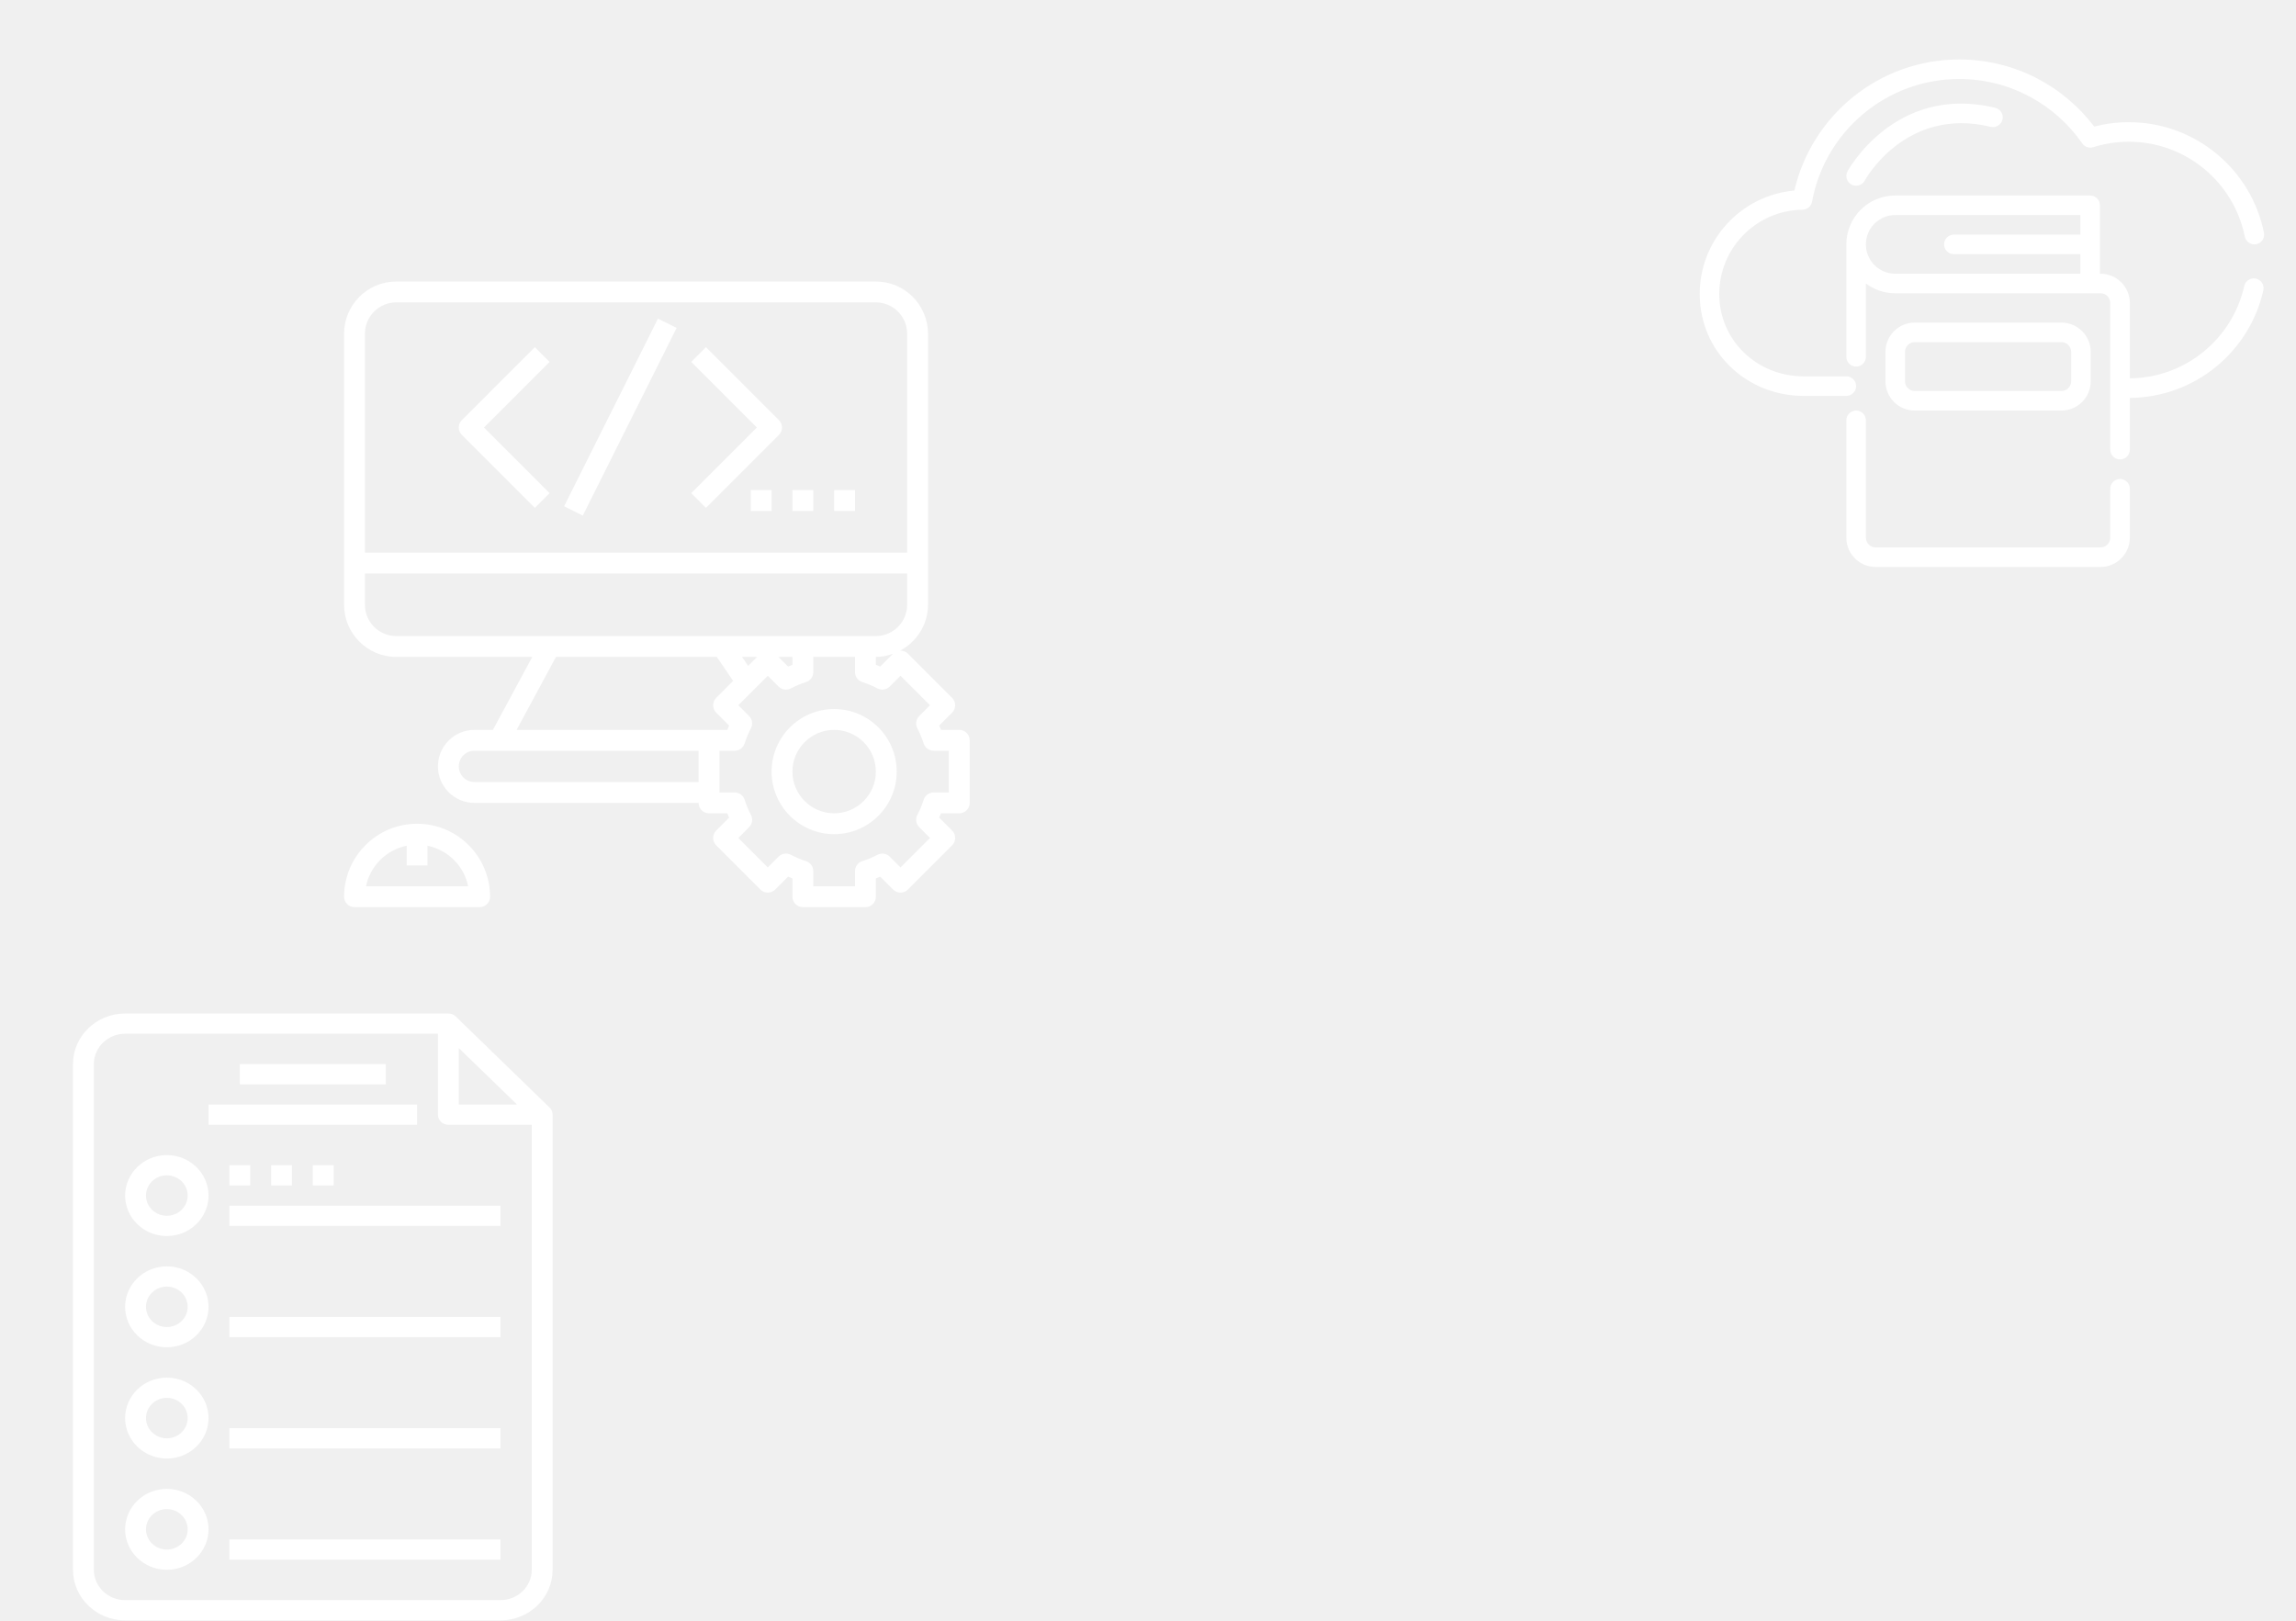
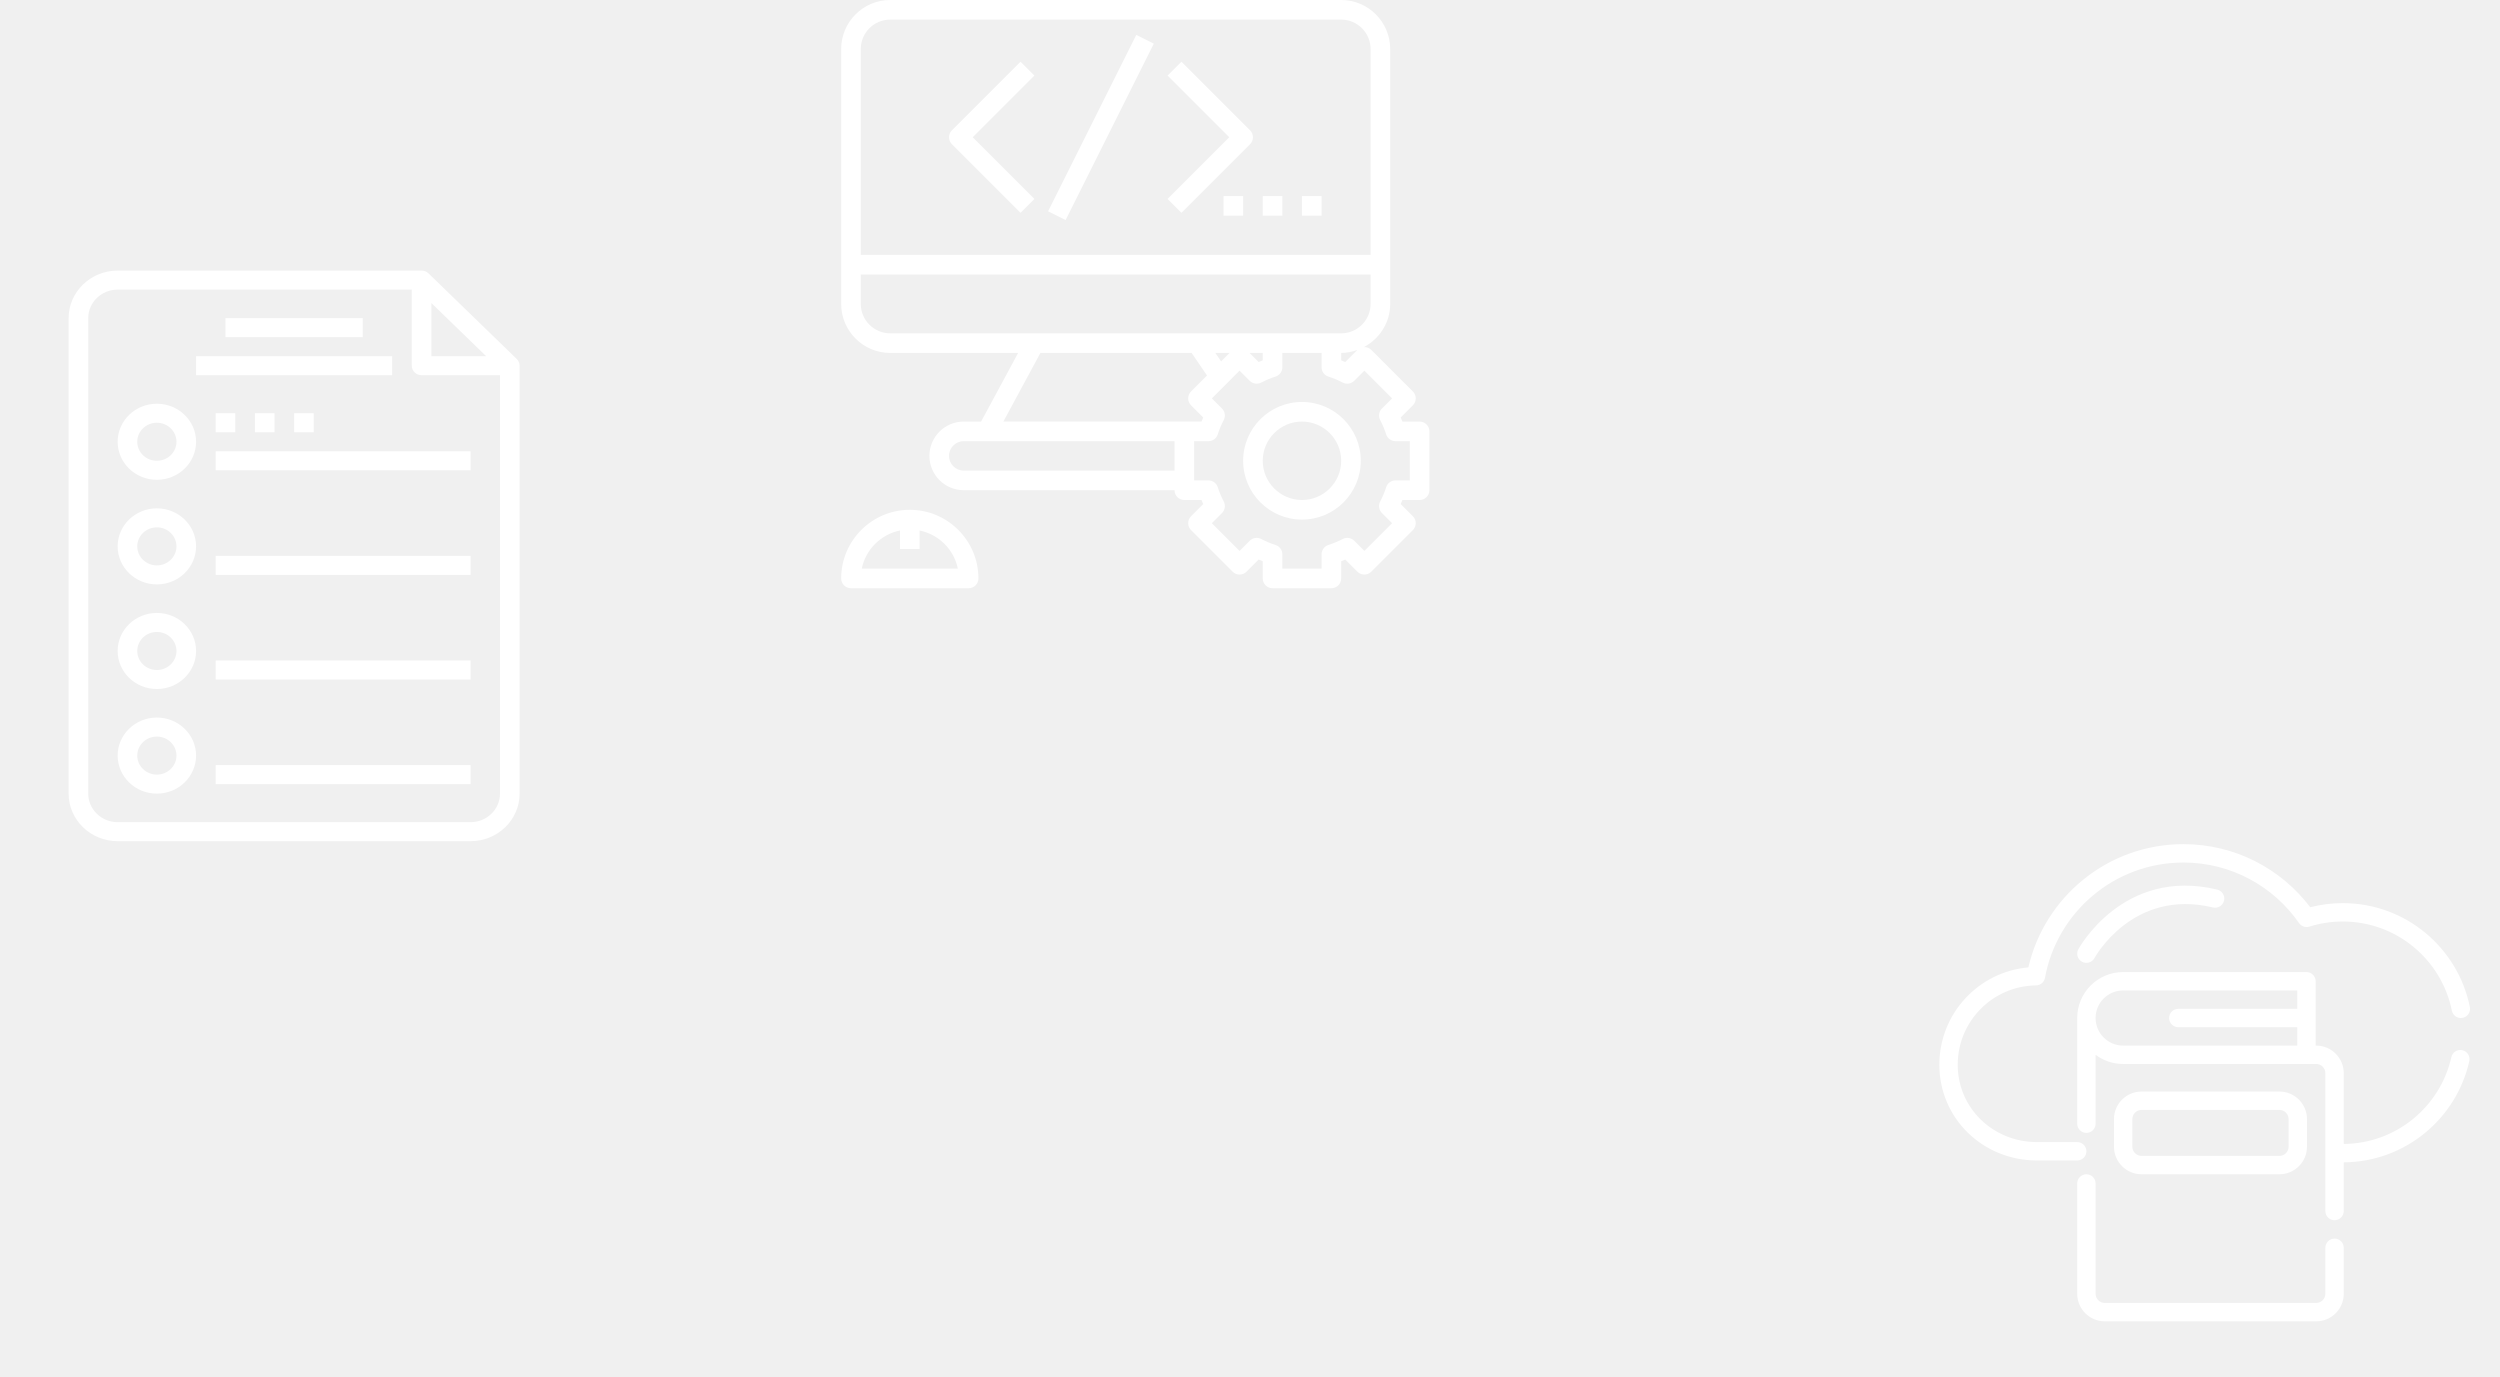
- <svg xmlns="http://www.w3.org/2000/svg" width="367" height="259" viewBox="0 0 367 259" fill="none">
-   <path d="M87.843 177.022L72.847 162.475C72.545 162.181 72.128 162 71.667 162H20C15.405 162 11.667 165.626 11.667 170.083V250.917C11.667 255.374 15.405 259 20 259H80C84.595 259 88.333 255.374 88.333 250.917V178.167C88.333 177.719 88.147 177.315 87.843 177.022ZM73.333 167.519L82.643 176.55H73.333V167.519ZM85 250.917C85 253.591 82.757 255.767 80 255.767H20C17.243 255.767 15 253.591 15 250.917V170.083C15 167.409 17.243 165.233 20 165.233H70V178.167C70 179.061 70.747 179.783 71.667 179.783H85V250.917Z" fill="white" />
-   <path d="M26.667 184.633C22.99 184.633 20 187.534 20 191.1C20 194.666 22.99 197.567 26.667 197.567C30.343 197.567 33.333 194.666 33.333 191.1C33.333 187.534 30.343 184.633 26.667 184.633ZM26.667 194.333C24.828 194.333 23.333 192.883 23.333 191.1C23.333 189.317 24.828 187.867 26.667 187.867C28.505 187.867 30 189.317 30 191.1C30 192.883 28.505 194.333 26.667 194.333Z" fill="white" />
-   <path d="M26.667 202.417C22.99 202.417 20 205.317 20 208.883C20 212.45 22.99 215.35 26.667 215.35C30.343 215.35 33.333 212.45 33.333 208.883C33.333 205.317 30.343 202.417 26.667 202.417ZM26.667 212.117C24.828 212.117 23.333 210.667 23.333 208.883C23.333 207.1 24.828 205.65 26.667 205.65C28.505 205.65 30 207.1 30 208.883C30 210.667 28.505 212.117 26.667 212.117Z" fill="white" />
-   <path d="M26.667 220.2C22.99 220.2 20 223.1 20 226.667C20 230.233 22.99 233.133 26.667 233.133C30.343 233.133 33.333 230.233 33.333 226.667C33.333 223.1 30.343 220.2 26.667 220.2ZM26.667 229.9C24.828 229.9 23.333 228.45 23.333 226.667C23.333 224.883 24.828 223.433 26.667 223.433C28.505 223.433 30 224.883 30 226.667C30 228.45 28.505 229.9 26.667 229.9Z" fill="white" />
-   <path d="M26.667 237.983C22.99 237.983 20 240.884 20 244.45C20 248.016 22.99 250.917 26.667 250.917C30.343 250.917 33.333 248.016 33.333 244.45C33.333 240.884 30.343 237.983 26.667 237.983ZM26.667 247.683C24.828 247.683 23.333 246.233 23.333 244.45C23.333 242.667 24.828 241.217 26.667 241.217C28.505 241.217 30 242.667 30 244.45C30 246.233 28.505 247.683 26.667 247.683Z" fill="white" />
-   <path d="M80 192.717H36.667V195.95H80V192.717Z" fill="white" />
-   <path d="M61.667 170.083H38.333V173.317H61.667V170.083Z" fill="white" />
-   <path d="M66.667 176.55H33.333V179.783H66.667V176.55Z" fill="white" />
-   <path d="M80 210.5H36.667V213.733H80V210.5Z" fill="white" />
-   <path d="M80 228.283H36.667V231.517H80V228.283Z" fill="white" />
-   <path d="M80 246.067H36.667V249.3H80V246.067Z" fill="white" />
-   <path d="M53.333 186.25H50V189.483H53.333V186.25Z" fill="white" />
-   <path d="M46.667 186.25H43.333V189.483H46.667V186.25Z" fill="white" />
-   <path d="M40 186.25H36.667V189.483H40V186.25Z" fill="white" />
+ <svg xmlns="http://www.w3.org/2000/svg" width="425" height="234" viewBox="0 0 425 234" fill="none">
+   <path d="M87.843 61.022L72.847 46.475C72.545 46.181 72.128 46 71.666 46H20C15.405 46 11.666 49.626 11.666 54.083V134.917C11.666 139.374 15.405 143 20 143H80C84.595 143 88.333 139.374 88.333 134.917V62.167C88.333 61.719 88.147 61.315 87.843 61.022ZM73.333 51.519L82.643 60.55H73.333V51.519ZM85 134.917C85 137.591 82.757 139.767 80 139.767H20C17.243 139.767 15 137.591 15 134.917V54.083C15 51.409 17.243 49.233 20 49.233H70V62.167C70 63.061 70.746 63.783 71.666 63.783H85V134.917Z" fill="white" />
+   <path d="M26.667 68.633C22.99 68.633 20 71.534 20 75.1C20 78.666 22.99 81.567 26.667 81.567C30.343 81.567 33.333 78.666 33.333 75.1C33.333 71.534 30.343 68.633 26.667 68.633ZM26.667 78.333C24.828 78.333 23.333 76.883 23.333 75.1C23.333 73.317 24.828 71.867 26.667 71.867C28.505 71.867 30 73.317 30 75.1C30 76.883 28.505 78.333 26.667 78.333Z" fill="white" />
+   <path d="M26.667 86.417C22.99 86.417 20 89.317 20 92.883C20 96.45 22.99 99.35 26.667 99.35C30.343 99.35 33.333 96.45 33.333 92.883C33.333 89.317 30.343 86.417 26.667 86.417ZM26.667 96.117C24.828 96.117 23.333 94.666 23.333 92.883C23.333 91.1 24.828 89.65 26.667 89.65C28.505 89.65 30 91.1 30 92.883C30 94.666 28.505 96.117 26.667 96.117Z" fill="white" />
+   <path d="M26.667 104.2C22.99 104.2 20 107.1 20 110.667C20 114.233 22.99 117.133 26.667 117.133C30.343 117.133 33.333 114.233 33.333 110.667C33.333 107.1 30.343 104.2 26.667 104.2ZM26.667 113.9C24.828 113.9 23.333 112.45 23.333 110.667C23.333 108.883 24.828 107.433 26.667 107.433C28.505 107.433 30 108.883 30 110.667C30 112.45 28.505 113.9 26.667 113.9Z" fill="white" />
+   <path d="M26.667 121.983C22.99 121.983 20 124.884 20 128.45C20 132.016 22.99 134.917 26.667 134.917C30.343 134.917 33.333 132.016 33.333 128.45C33.333 124.884 30.343 121.983 26.667 121.983ZM26.667 131.683C24.828 131.683 23.333 130.233 23.333 128.45C23.333 126.667 24.828 125.217 26.667 125.217C28.505 125.217 30 126.667 30 128.45C30 130.233 28.505 131.683 26.667 131.683Z" fill="white" />
+   <path d="M80 76.717H36.666V79.95H80V76.717Z" fill="white" />
+   <path d="M61.667 54.083H38.334V57.317H61.667V54.083Z" fill="white" />
+   <path d="M66.667 60.55H33.334V63.783H66.667V60.55Z" fill="white" />
+   <path d="M80 94.5H36.666V97.733H80V94.5Z" fill="white" />
+   <path d="M80 112.283H36.666V115.517H80V112.283Z" fill="white" />
+   <path d="M80 130.067H36.666V133.3H80V130.067Z" fill="white" />
+   <path d="M53.333 70.25H50V73.483H53.333V70.25Z" fill="white" />
+   <path d="M46.667 70.25H43.334V73.483H46.667V70.25Z" fill="white" />
+   <path d="M40 70.25H36.666V73.483H40V70.25Z" fill="white" />
  <g clip-path="url(#clip0_421_259)">
-     <path d="M66.667 131.667C60.235 131.667 55 136.902 55 143.333C55 144.255 55.745 145 56.667 145H76.667C77.588 145 78.333 144.255 78.333 143.333C78.333 136.902 73.098 131.667 66.667 131.667ZM58.502 141.667C59.165 138.408 61.742 135.848 65 135.183V138.333H68.333V135.183C71.592 135.85 74.168 138.408 74.832 141.667H58.502Z" fill="white" />
-     <path d="M153.333 116.667H150.41C150.318 116.435 150.223 116.205 150.12 115.973L152.188 113.905C152.84 113.253 152.84 112.2 152.188 111.548L145.118 104.478C144.773 104.133 144.318 103.983 143.867 104.005C146.508 102.603 148.333 99.858 148.333 96.667V53.333C148.333 48.738 144.595 45 140 45H63.333C58.738 45 55 48.738 55 53.333V96.667C55 101.262 58.738 105 63.333 105H85.083L78.787 116.667H78.333H75.833C72.617 116.667 70 119.283 70 122.5C70 125.717 72.617 128.333 75.833 128.333H111.667C111.667 129.255 112.412 130 113.333 130H116.257C116.348 130.232 116.443 130.462 116.547 130.693L114.478 132.762C113.827 133.413 113.827 134.467 114.478 135.118L121.548 142.188C122.2 142.84 123.253 142.84 123.905 142.188L125.973 140.12C126.205 140.223 126.435 140.318 126.667 140.41V143.333C126.667 144.255 127.412 145 128.333 145H138.333C139.255 145 140 144.255 140 143.333V140.41C140.232 140.318 140.462 140.223 140.693 140.12L142.762 142.188C143.413 142.84 144.467 142.84 145.118 142.188L152.188 135.118C152.84 134.467 152.84 133.413 152.188 132.762L150.12 130.693C150.223 130.462 150.318 130.232 150.41 130H153.333C154.255 130 155 129.255 155 128.333V118.333C155 117.412 154.255 116.667 153.333 116.667ZM58.333 53.333C58.333 50.577 60.577 48.333 63.333 48.333H140C142.757 48.333 145 50.577 145 53.333V88.333H58.333V53.333ZM63.333 101.667C60.577 101.667 58.333 99.423 58.333 96.667V91.667H145V96.667C145 99.423 142.757 101.667 140 101.667H138.333H128.333H115.457H87.877H63.333ZM142.74 104.5L140.693 106.547C140.462 106.443 140.232 106.348 140 106.257V105C140.965 105 141.877 104.803 142.74 104.5ZM126.667 105V106.257C126.435 106.348 126.205 106.443 125.973 106.547L124.427 105H126.667ZM121.025 105L119.588 106.437L118.61 105H121.025ZM111.667 125H75.833C74.455 125 73.333 123.878 73.333 122.5C73.333 121.122 74.455 120 75.833 120H78.333H79.78H111.667V125ZM82.574 116.665L88.87 105H114.577L117.19 108.835L114.478 111.547C113.827 112.198 113.827 113.252 114.478 113.903L116.547 115.972C116.443 116.203 116.348 116.433 116.257 116.665H113.333H82.574ZM151.667 126.667H149.235C148.507 126.667 147.865 127.138 147.645 127.832C147.392 128.637 147.05 129.457 146.628 130.263C146.292 130.91 146.413 131.698 146.928 132.213L148.655 133.94L143.942 138.653L142.215 136.927C141.698 136.412 140.912 136.292 140.265 136.627C139.458 137.048 138.638 137.39 137.833 137.643C137.138 137.865 136.667 138.507 136.667 139.235V141.667H130V139.235C130 138.507 129.528 137.865 128.835 137.645C128.03 137.392 127.21 137.05 126.403 136.628C125.757 136.293 124.968 136.413 124.453 136.928L122.727 138.655L118.013 133.942L119.74 132.215C120.255 131.7 120.377 130.912 120.04 130.265C119.618 129.458 119.277 128.638 119.023 127.833C118.802 127.138 118.16 126.667 117.432 126.667H115V120H117.432C118.16 120 118.802 119.528 119.022 118.835C119.275 118.03 119.617 117.21 120.038 116.403C120.375 115.757 120.253 114.968 119.738 114.453L118.012 112.727L122.725 108.013L124.452 109.74C124.967 110.257 125.755 110.377 126.402 110.04C127.208 109.618 128.028 109.277 128.833 109.023C129.528 108.802 130 108.16 130 107.432V105H136.667V107.432C136.667 108.16 137.138 108.802 137.832 109.022C138.637 109.275 139.457 109.617 140.263 110.038C140.91 110.375 141.697 110.255 142.213 109.738L143.94 108.012L148.653 112.725L146.927 114.452C146.412 114.967 146.29 115.755 146.627 116.402C147.048 117.208 147.39 118.028 147.643 118.833C147.865 119.528 148.507 120 149.235 120H151.667V126.667Z" fill="white" />
-     <path d="M133.333 113.333C127.818 113.333 123.333 117.818 123.333 123.333C123.333 128.848 127.818 133.333 133.333 133.333C138.848 133.333 143.333 128.848 143.333 123.333C143.333 117.818 138.848 113.333 133.333 113.333ZM133.333 130C129.657 130 126.667 127.01 126.667 123.333C126.667 119.657 129.657 116.667 133.333 116.667C137.01 116.667 140 119.657 140 123.333C140 127.01 137.01 130 133.333 130Z" fill="white" />
-     <path d="M87.845 57.845L85.488 55.488L73.822 67.155C73.17 67.807 73.17 68.86 73.822 69.512L85.488 81.178L87.845 78.822L77.357 68.333L87.845 57.845Z" fill="white" />
-     <path d="M124.512 67.155L112.845 55.488L110.488 57.845L120.977 68.333L110.488 78.822L112.845 81.178L124.512 69.512C125.163 68.86 125.163 67.807 124.512 67.155Z" fill="white" />
-     <path d="M105.17 50.931L90.174 80.922L93.155 82.412L108.151 52.421L105.17 50.931Z" fill="white" />
-     <path d="M123.333 78.333H120V81.667H123.333V78.333Z" fill="white" />
-     <path d="M130 78.333H126.667V81.667H130V78.333Z" fill="white" />
-     <path d="M136.667 78.333H133.333V81.667H136.667V78.333Z" fill="white" />
+     <path d="M154.667 86.667C148.235 86.667 143 91.902 143 98.333C143 99.255 143.745 100 144.667 100H164.667C165.588 100 166.333 99.255 166.333 98.333C166.333 91.902 161.098 86.667 154.667 86.667ZM146.502 96.667C147.165 93.408 149.742 90.848 153 90.183V93.333H156.333V90.183C159.592 90.85 162.168 93.408 162.832 96.667H146.502Z" fill="white" />
+     <path d="M241.333 71.667H238.41C238.318 71.435 238.223 71.205 238.12 70.973L240.188 68.905C240.84 68.253 240.84 67.2 240.188 66.548L233.118 59.478C232.773 59.133 232.318 58.983 231.867 59.005C234.508 57.603 236.333 54.858 236.333 51.667V8.333C236.333 3.738 232.595 0 228 0H151.333C146.738 0 143 3.738 143 8.333V51.667C143 56.262 146.738 60 151.333 60H173.083L166.787 71.667H166.333H163.833C160.617 71.667 158 74.283 158 77.5C158 80.717 160.617 83.333 163.833 83.333H199.667C199.667 84.255 200.412 85 201.333 85H204.257C204.348 85.232 204.443 85.462 204.547 85.693L202.478 87.762C201.827 88.413 201.827 89.467 202.478 90.118L209.548 97.188C210.2 97.84 211.253 97.84 211.905 97.188L213.973 95.12C214.205 95.223 214.435 95.318 214.667 95.41V98.333C214.667 99.255 215.412 100 216.333 100H226.333C227.255 100 228 99.255 228 98.333V95.41C228.232 95.318 228.462 95.223 228.693 95.12L230.762 97.188C231.413 97.84 232.467 97.84 233.118 97.188L240.188 90.118C240.84 89.467 240.84 88.413 240.188 87.762L238.12 85.693C238.223 85.462 238.318 85.232 238.41 85H241.333C242.255 85 243 84.255 243 83.333V73.333C243 72.412 242.255 71.667 241.333 71.667ZM146.333 8.333C146.333 5.577 148.577 3.333 151.333 3.333H228C230.757 3.333 233 5.577 233 8.333V43.333H146.333V8.333ZM151.333 56.667C148.577 56.667 146.333 54.423 146.333 51.667V46.667H233V51.667C233 54.423 230.757 56.667 228 56.667H226.333H216.333H203.457H175.877H151.333ZM230.74 59.5L228.693 61.547C228.462 61.443 228.232 61.348 228 61.257V60C228.965 60 229.877 59.803 230.74 59.5ZM214.667 60V61.257C214.435 61.348 214.205 61.443 213.973 61.547L212.427 60H214.667ZM209.025 60L207.588 61.437L206.61 60H209.025ZM199.667 80H163.833C162.455 80 161.333 78.878 161.333 77.5C161.333 76.122 162.455 75 163.833 75H166.333H167.78H199.667V80ZM170.574 71.665L176.87 60H202.577L205.19 63.835L202.478 66.547C201.827 67.198 201.827 68.252 202.478 68.903L204.547 70.972C204.443 71.203 204.348 71.433 204.257 71.665H201.333H170.574ZM239.667 81.667H237.235C236.507 81.667 235.865 82.138 235.645 82.832C235.392 83.637 235.05 84.457 234.628 85.263C234.292 85.91 234.413 86.698 234.928 87.213L236.655 88.94L231.942 93.653L230.215 91.927C229.698 91.412 228.912 91.292 228.265 91.627C227.458 92.048 226.638 92.39 225.833 92.643C225.138 92.865 224.667 93.507 224.667 94.235V96.667H218V94.235C218 93.507 217.528 92.865 216.835 92.645C216.03 92.392 215.21 92.05 214.403 91.628C213.757 91.293 212.968 91.413 212.453 91.928L210.727 93.655L206.013 88.942L207.74 87.215C208.255 86.7 208.377 85.912 208.04 85.265C207.618 84.458 207.277 83.638 207.023 82.833C206.802 82.138 206.16 81.667 205.432 81.667H203V75H205.432C206.16 75 206.802 74.528 207.022 73.835C207.275 73.03 207.617 72.21 208.038 71.403C208.375 70.757 208.253 69.968 207.738 69.453L206.012 67.727L210.725 63.013L212.452 64.74C212.967 65.257 213.755 65.377 214.402 65.04C215.208 64.618 216.028 64.277 216.833 64.023C217.528 63.802 218 63.16 218 62.432V60H224.667V62.432C224.667 63.16 225.138 63.802 225.832 64.022C226.637 64.275 227.457 64.617 228.263 65.038C228.91 65.375 229.697 65.255 230.213 64.738L231.94 63.012L236.653 67.725L234.927 69.452C234.412 69.967 234.29 70.755 234.627 71.402C235.048 72.208 235.39 73.028 235.643 73.833C235.865 74.528 236.507 75 237.235 75H239.667V81.667Z" fill="white" />
+     <path d="M221.333 68.333C215.818 68.333 211.333 72.818 211.333 78.333C211.333 83.848 215.818 88.333 221.333 88.333C226.848 88.333 231.333 83.848 231.333 78.333C231.333 72.818 226.848 68.333 221.333 68.333ZM221.333 85C217.657 85 214.667 82.01 214.667 78.333C214.667 74.657 217.657 71.667 221.333 71.667C225.01 71.667 228 74.657 228 78.333C228 82.01 225.01 85 221.333 85Z" fill="white" />
+     <path d="M175.845 12.845L173.488 10.488L161.822 22.155C161.17 22.807 161.17 23.86 161.822 24.512L173.488 36.178L175.845 33.822L165.357 23.333L175.845 12.845Z" fill="white" />
+     <path d="M212.512 22.155L200.845 10.488L198.488 12.845L208.977 23.333L198.488 33.822L200.845 36.178L212.512 24.512C213.163 23.86 213.163 22.807 212.512 22.155Z" fill="white" />
+     <path d="M193.17 5.931L178.174 35.922L181.156 37.413L196.151 7.421L193.17 5.931Z" fill="white" />
+     <path d="M211.333 33.333H208V36.667H211.333V33.333Z" fill="white" />
+     <path d="M218 33.333H214.667V36.667H218V33.333Z" fill="white" />
+     <path d="M224.667 33.333H221.333V36.667H224.667V33.333Z" fill="white" />
  </g>
-   <path fill-rule="evenodd" clip-rule="evenodd" d="M295.125 67.188V85.938C295.125 88.527 297.223 90.625 299.812 90.625C307.625 90.625 327.938 90.625 335.75 90.625C338.339 90.625 340.438 88.527 340.438 85.938C340.438 82.705 340.438 78.125 340.438 78.125C340.438 77.263 339.737 76.562 338.875 76.562C338.013 76.562 337.312 77.263 337.312 78.125V85.938C337.312 86.8 336.612 87.5 335.75 87.5C327.938 87.5 307.625 87.5 299.812 87.5C298.95 87.5 298.25 86.8 298.25 85.938V67.188C298.25 66.325 297.55 65.625 296.688 65.625C295.825 65.625 295.125 66.325 295.125 67.188ZM295.125 39.059V57.031C295.125 57.894 295.825 58.594 296.688 58.594C297.55 58.594 298.25 57.894 298.25 57.031V45.314C299.555 46.294 301.177 46.875 302.934 46.875H335.75C336.164 46.875 336.563 47.039 336.855 47.333C337.148 47.625 337.312 48.023 337.312 48.438V71.875C337.312 72.737 338.013 73.438 338.875 73.438C339.737 73.438 340.438 72.737 340.438 71.875V63.6C350.869 63.525 359.584 56.189 361.78 46.4C361.969 45.558 361.438 44.722 360.597 44.533C359.755 44.345 358.919 44.875 358.73 45.716C356.848 54.109 349.378 60.4 340.438 60.474V48.438C340.438 47.194 339.944 46.002 339.064 45.123C338.186 44.244 336.994 43.75 335.75 43.75H335.661V32.812C335.661 31.95 334.963 31.25 334.098 31.25H302.934C298.622 31.25 295.125 34.747 295.125 39.059ZM334.188 56.25C334.188 53.661 332.089 51.562 329.5 51.562H306.062C303.473 51.562 301.375 53.661 301.375 56.25C301.375 57.72 301.375 59.467 301.375 60.938C301.375 63.527 303.473 65.625 306.062 65.625H329.5C332.089 65.625 334.188 63.527 334.188 60.938V56.25ZM295.125 60.156H288.291C280.861 60.156 274.812 54.427 274.812 46.997C274.812 39.612 280.763 33.608 288.125 33.519C288.872 33.509 289.509 32.972 289.644 32.237C291.675 21.091 301.447 12.63 313.177 12.63C321.32 12.63 328.519 16.706 332.839 22.928C333.23 23.491 333.941 23.733 334.592 23.527C336.387 22.961 338.297 22.656 340.278 22.656C349.428 22.656 357.07 29.169 358.814 37.809C358.984 38.655 359.809 39.202 360.655 39.031C361.5 38.861 362.048 38.036 361.877 37.191C359.845 27.123 350.942 19.531 340.278 19.531C338.367 19.531 336.512 19.775 334.744 20.234C329.805 13.717 321.98 9.505 313.177 9.505C300.344 9.505 289.588 18.461 286.82 30.458C278.345 31.202 271.688 38.328 271.688 46.997C271.688 56.169 279.119 63.281 288.291 63.281H295.125C295.987 63.281 296.688 62.581 296.688 61.719C296.688 60.856 295.987 60.156 295.125 60.156ZM331.062 56.25V60.938C331.062 61.8 330.362 62.5 329.5 62.5H306.062C305.2 62.5 304.5 61.8 304.5 60.938V56.25C304.5 55.388 305.2 54.688 306.062 54.688H329.5C330.362 54.688 331.062 55.388 331.062 56.25ZM332.536 37.5V34.375H302.934C300.347 34.375 298.25 36.472 298.25 39.059V39.066C298.25 41.653 300.347 43.75 302.934 43.75H332.536V40.625H312.312C311.45 40.625 310.75 39.925 310.75 39.062C310.75 38.2 311.45 37.5 312.312 37.5H332.536ZM298.062 28.867C298.062 28.867 304.508 16.972 318.197 20.269C319.034 20.47 319.88 19.955 320.081 19.116C320.283 18.278 319.767 17.433 318.928 17.231C302.856 13.361 295.313 27.383 295.313 27.383C294.903 28.142 295.186 29.091 295.945 29.5C296.705 29.909 297.653 29.627 298.062 28.867Z" fill="white" />
+   <path fill-rule="evenodd" clip-rule="evenodd" d="M353.125 201.188V219.938C353.125 222.527 355.223 224.625 357.812 224.625C365.625 224.625 385.938 224.625 393.75 224.625C396.339 224.625 398.438 222.527 398.438 219.938C398.438 216.705 398.438 212.125 398.438 212.125C398.438 211.263 397.738 210.562 396.875 210.562C396.012 210.562 395.312 211.263 395.312 212.125V219.938C395.312 220.8 394.613 221.5 393.75 221.5C385.938 221.5 365.625 221.5 357.812 221.5C356.95 221.5 356.25 220.8 356.25 219.938V201.188C356.25 200.325 355.55 199.625 354.688 199.625C353.825 199.625 353.125 200.325 353.125 201.188ZM353.125 173.059V191.031C353.125 191.894 353.825 192.594 354.688 192.594C355.55 192.594 356.25 191.894 356.25 191.031V179.314C357.555 180.294 359.177 180.875 360.934 180.875H393.75C394.164 180.875 394.562 181.039 394.855 181.333C395.148 181.625 395.312 182.023 395.312 182.438V205.875C395.312 206.738 396.012 207.438 396.875 207.438C397.738 207.438 398.438 206.738 398.438 205.875V197.6C408.869 197.525 417.584 190.189 419.78 180.4C419.969 179.558 419.438 178.722 418.597 178.533C417.755 178.345 416.919 178.875 416.73 179.716C414.848 188.109 407.378 194.4 398.438 194.473V182.438C398.438 181.194 397.944 180.002 397.064 179.123C396.186 178.244 394.994 177.75 393.75 177.75H393.661V166.812C393.661 165.95 392.963 165.25 392.098 165.25H360.934C356.622 165.25 353.125 168.747 353.125 173.059ZM392.188 190.25C392.188 187.661 390.089 185.562 387.5 185.562H364.062C361.473 185.562 359.375 187.661 359.375 190.25C359.375 191.72 359.375 193.467 359.375 194.938C359.375 197.527 361.473 199.625 364.062 199.625H387.5C390.089 199.625 392.188 197.527 392.188 194.938V190.25ZM353.125 194.156H346.291C338.861 194.156 332.812 188.427 332.812 180.997C332.812 173.612 338.763 167.608 346.125 167.519C346.872 167.509 347.509 166.972 347.644 166.237C349.675 155.091 359.447 146.63 371.177 146.63C379.32 146.63 386.519 150.706 390.839 156.928C391.23 157.491 391.941 157.733 392.592 157.527C394.387 156.961 396.297 156.656 398.278 156.656C407.428 156.656 415.07 163.169 416.814 171.809C416.984 172.655 417.809 173.202 418.655 173.031C419.5 172.861 420.048 172.036 419.877 171.191C417.845 161.123 408.942 153.531 398.278 153.531C396.367 153.531 394.512 153.775 392.744 154.234C387.805 147.717 379.98 143.505 371.177 143.505C358.344 143.505 347.588 152.461 344.82 164.458C336.345 165.202 329.688 172.328 329.688 180.997C329.688 190.169 337.119 197.281 346.291 197.281H353.125C353.987 197.281 354.688 196.581 354.688 195.719C354.688 194.856 353.987 194.156 353.125 194.156ZM389.062 190.25V194.938C389.062 195.8 388.362 196.5 387.5 196.5H364.062C363.2 196.5 362.5 195.8 362.5 194.938V190.25C362.5 189.388 363.2 188.688 364.062 188.688H387.5C388.362 188.688 389.062 189.388 389.062 190.25ZM390.536 171.5V168.375H360.934C358.347 168.375 356.25 170.472 356.25 173.059V173.066C356.25 175.653 358.347 177.75 360.934 177.75H390.536V174.625H370.312C369.45 174.625 368.75 173.925 368.75 173.062C368.75 172.2 369.45 171.5 370.312 171.5H390.536ZM356.062 162.867C356.062 162.867 362.508 150.972 376.197 154.269C377.034 154.47 377.88 153.955 378.081 153.116C378.283 152.278 377.767 151.433 376.928 151.231C360.856 147.361 353.313 161.383 353.313 161.383C352.903 162.142 353.186 163.091 353.945 163.5C354.705 163.909 355.653 163.627 356.062 162.867Z" fill="white" />
  <defs>
    <clipPath id="clip0_421_259">
-       <rect width="100" height="100" fill="white" transform="translate(55 45)" />
+       <rect width="100" height="100" fill="white" transform="translate(143)" />
    </clipPath>
  </defs>
</svg>
